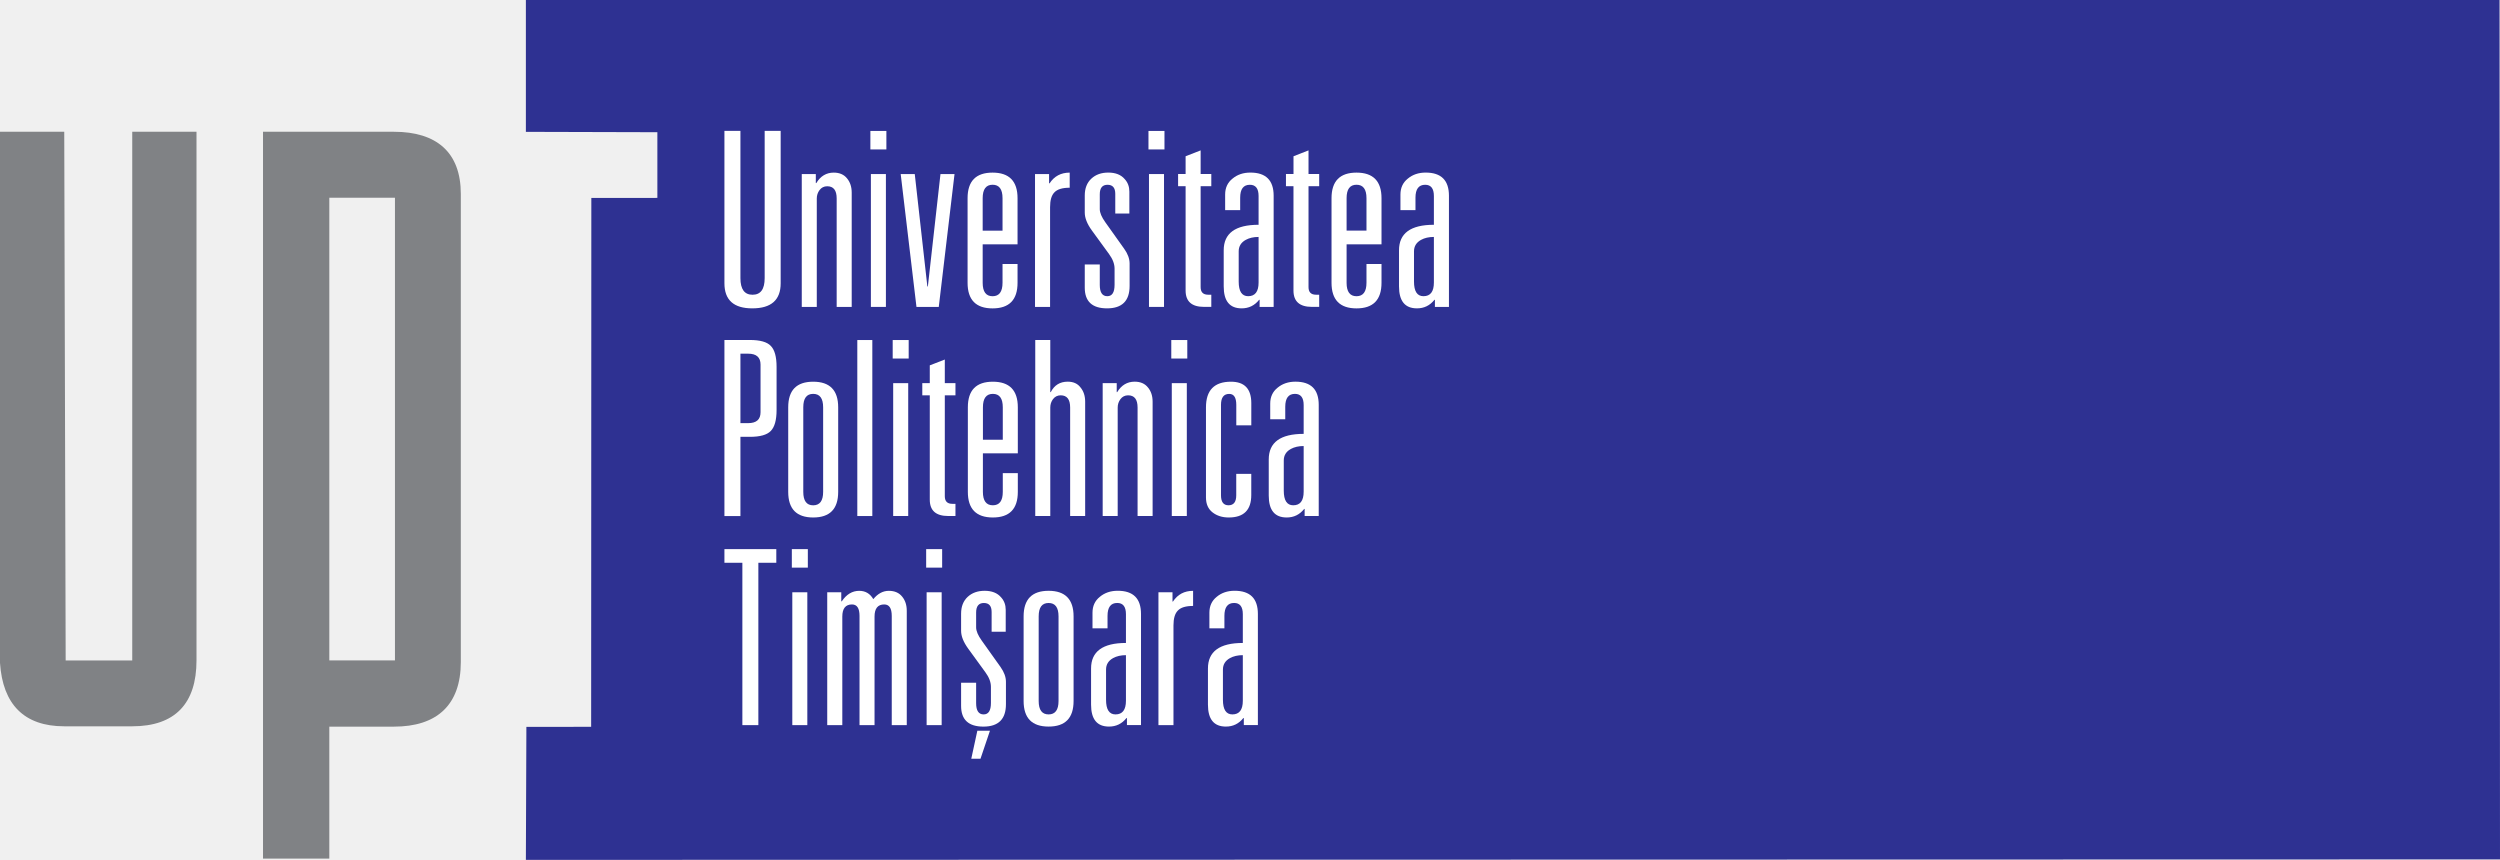
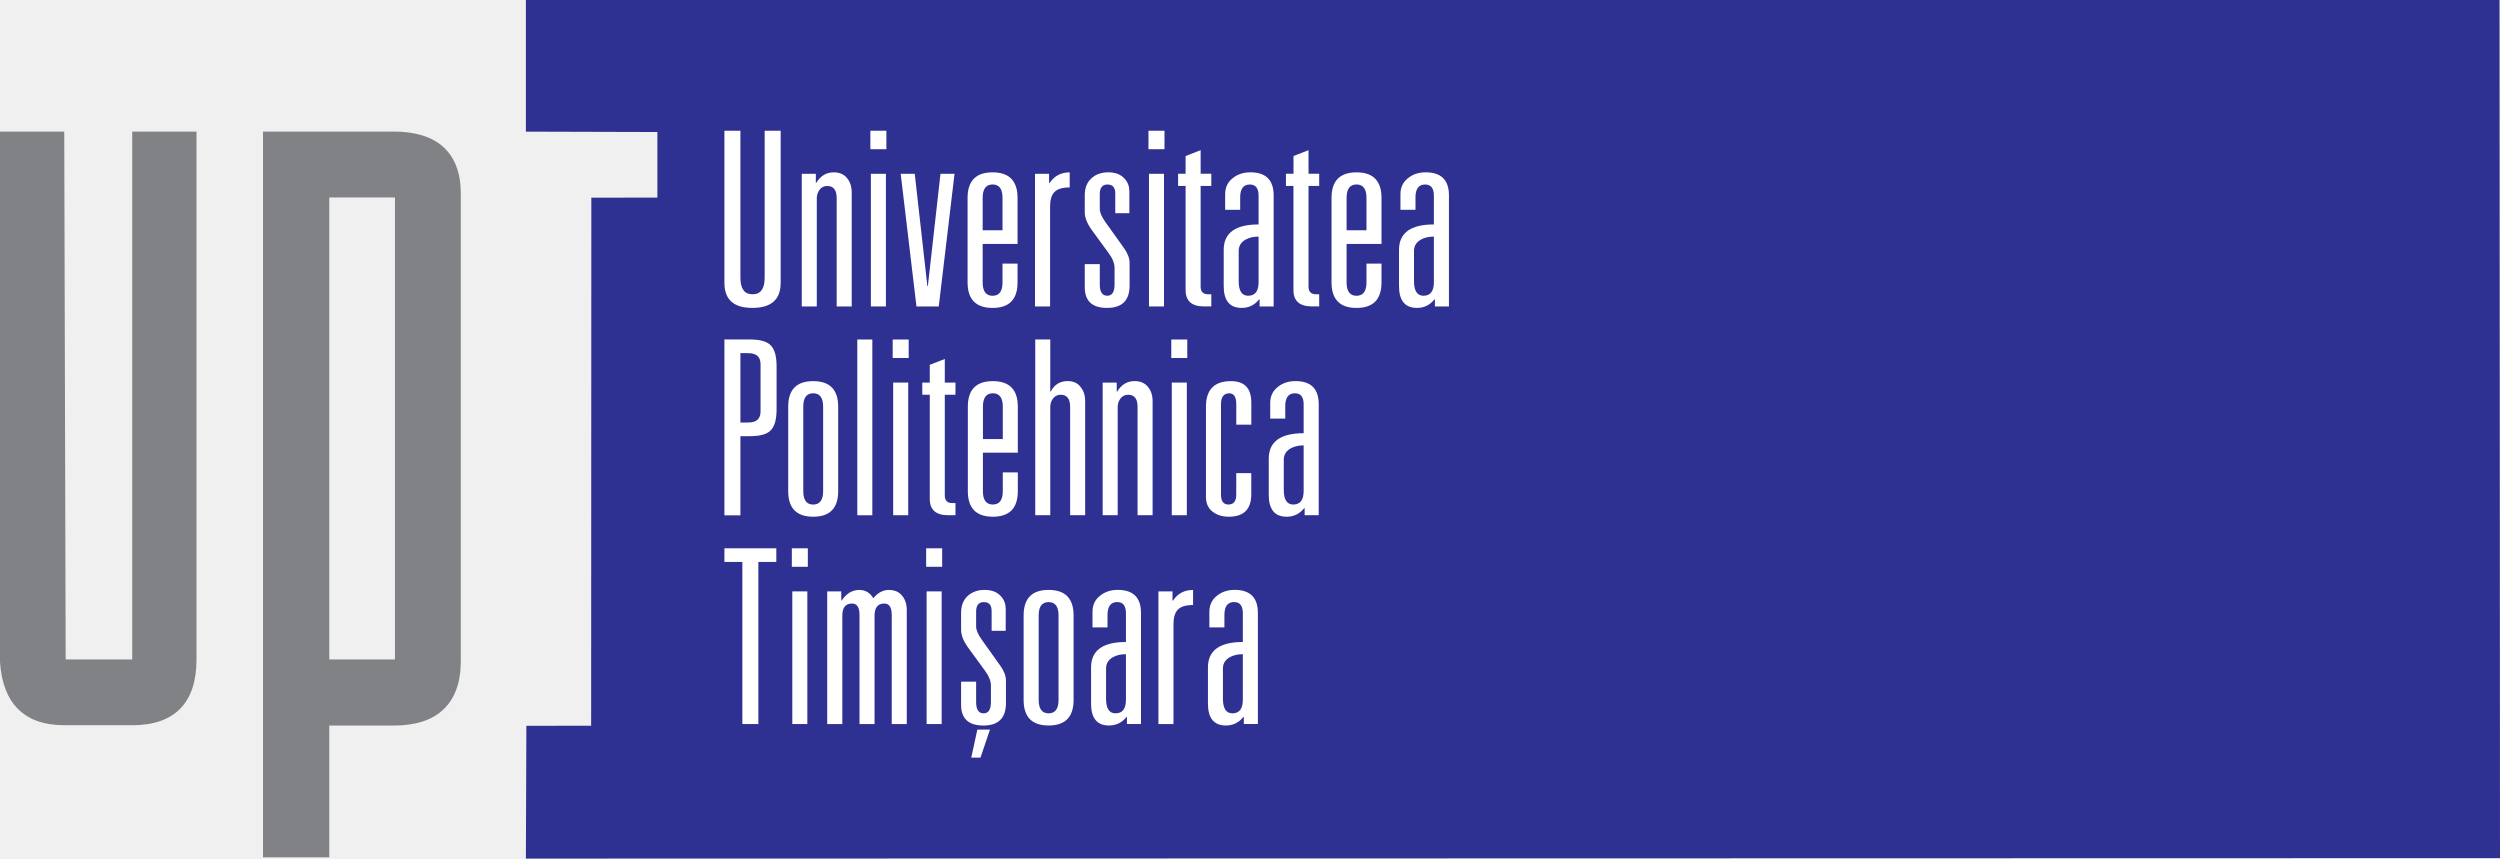
- <svg xmlns="http://www.w3.org/2000/svg" width="157" height="54" viewBox="0 0 157 54" fill="none">
-   <path fill-rule="evenodd" clip-rule="evenodd" d="M16.517 53.919V8.275H24.739C27.429 8.275 28.939 9.576 28.939 12.178V41.576C28.939 44.28 27.431 45.633 24.739 45.633H20.681V53.922H17.591L16.517 53.919ZM24.803 41.477V12.419H20.681V41.475H24.803V41.477Z" fill="#808285" />
-   <path fill-rule="evenodd" clip-rule="evenodd" d="M12.34 41.477C12.34 44.181 10.994 45.612 8.305 45.612H4.035C1.516 45.612 0.171 44.234 0 41.631V8.275H4.035L4.124 41.477H8.305V8.275H12.34V41.477Z" fill="#808285" />
-   <path d="M33.025 54L33.057 45.648L37.124 45.644L37.136 12.432L41.283 12.428V8.303L33.025 8.28V0H156.971L157 53.97L33.025 54Z" fill="#2E3192" />
-   <path fill-rule="evenodd" clip-rule="evenodd" d="M46.621 45.538V35.342H45.494V34.485H48.752V35.342H47.625V45.538H46.621Z" fill="white" />
-   <path fill-rule="evenodd" clip-rule="evenodd" d="M49.757 45.538V37.195H50.7V45.538H49.757ZM49.727 35.647V34.485H50.732V35.647H49.727Z" fill="white" />
-   <path fill-rule="evenodd" clip-rule="evenodd" d="M51.95 45.538V37.195H52.832V37.763H52.864C53.158 37.324 53.523 37.104 53.961 37.104C54.346 37.104 54.641 37.278 54.843 37.625C55.128 37.278 55.452 37.104 55.819 37.104C56.183 37.104 56.463 37.227 56.657 37.47C56.851 37.705 56.945 38.002 56.945 38.358V45.538H56.002V38.679C56.002 38.199 55.844 37.959 55.53 37.959C55.123 37.959 54.921 38.214 54.921 38.726V45.538H53.978V38.679C53.978 38.199 53.82 37.959 53.506 37.959C53.099 37.959 52.897 38.214 52.897 38.726V45.538H51.95Z" fill="white" />
-   <path fill-rule="evenodd" clip-rule="evenodd" d="M58.192 45.538V37.195H59.136V45.538H58.192ZM58.163 35.647V34.485H59.167V35.647H58.163Z" fill="white" />
-   <path fill-rule="evenodd" clip-rule="evenodd" d="M62.274 39.675V38.434C62.274 38.057 62.112 37.868 61.788 37.868C61.463 37.868 61.301 38.068 61.301 38.466V39.399C61.301 39.624 61.417 39.899 61.651 40.227L62.839 41.896C63.062 42.214 63.173 42.519 63.173 42.815V44.223C63.173 45.161 62.702 45.631 61.758 45.631C60.823 45.631 60.357 45.197 60.357 44.329V42.874H61.301V44.16C61.301 44.63 61.459 44.865 61.773 44.865C62.078 44.865 62.23 44.626 62.23 44.145V43.135C62.23 42.838 62.114 42.533 61.88 42.216L60.8 40.731C60.505 40.323 60.357 39.952 60.357 39.613V38.542C60.357 38.093 60.494 37.741 60.768 37.485C61.042 37.229 61.398 37.102 61.834 37.102C62.291 37.102 62.636 37.239 62.87 37.515C63.064 37.729 63.159 37.989 63.159 38.296V39.675H62.274ZM60.996 47.65L61.377 45.89H62.169L61.575 47.65H60.996Z" fill="white" />
-   <path fill-rule="evenodd" clip-rule="evenodd" d="M66.476 44.022V38.709C66.476 38.148 66.267 37.868 65.852 37.868C65.435 37.868 65.229 38.148 65.229 38.709V44.022C65.229 44.583 65.437 44.865 65.852 44.865C66.267 44.865 66.476 44.583 66.476 44.022ZM64.283 44.022V38.709C64.283 37.638 64.805 37.102 65.852 37.102C66.897 37.102 67.421 37.638 67.421 38.709V44.022C67.421 45.094 66.899 45.629 65.852 45.629C64.805 45.629 64.283 45.094 64.283 44.022Z" fill="white" />
-   <path fill-rule="evenodd" clip-rule="evenodd" d="M70.709 44.007V41.144C70.395 41.144 70.126 41.206 69.903 41.328C69.608 41.492 69.46 41.731 69.46 42.048V43.946C69.46 44.558 69.658 44.865 70.054 44.865C70.49 44.865 70.709 44.579 70.709 44.007ZM70.709 40.378V38.571C70.709 38.101 70.526 37.866 70.162 37.866C69.755 37.866 69.553 38.137 69.553 38.677V39.459H68.609V38.478C68.609 38.059 68.761 37.729 69.066 37.483C69.372 37.227 69.747 37.1 70.193 37.1C71.168 37.1 71.655 37.585 71.655 38.554V45.536H70.772V45.093H70.743C70.459 45.451 70.094 45.629 69.646 45.629C68.894 45.629 68.519 45.17 68.519 44.251V41.985C68.517 40.916 69.248 40.378 70.709 40.378Z" fill="white" />
-   <path fill-rule="evenodd" clip-rule="evenodd" d="M72.75 45.538V37.195H73.633V37.777H73.662C73.957 37.328 74.378 37.104 74.926 37.104V38.053C74.469 38.053 74.149 38.15 73.968 38.345C73.784 38.529 73.694 38.84 73.694 39.279V45.54H72.75V45.538Z" fill="white" />
-   <path fill-rule="evenodd" clip-rule="evenodd" d="M78.049 44.007V41.144C77.736 41.144 77.466 41.206 77.243 41.328C76.948 41.492 76.8 41.731 76.8 42.048V43.946C76.8 44.558 76.998 44.865 77.394 44.865C77.83 44.865 78.049 44.579 78.049 44.007ZM78.049 40.378V38.571C78.049 38.101 77.866 37.866 77.502 37.866C77.095 37.866 76.893 38.137 76.893 38.677V39.459H75.95V38.478C75.95 38.059 76.101 37.729 76.406 37.483C76.712 37.227 77.087 37.1 77.533 37.1C78.508 37.1 78.995 37.585 78.995 38.554V45.536H78.112V45.093H78.083C77.799 45.451 77.434 45.629 76.986 45.629C76.234 45.629 75.859 45.17 75.859 44.251V41.985C75.857 40.916 76.588 40.378 78.049 40.378Z" fill="white" />
-   <path fill-rule="evenodd" clip-rule="evenodd" d="M45.494 32.405V21.351H47.093C47.733 21.351 48.169 21.474 48.403 21.72C48.647 21.965 48.769 22.404 48.769 23.037V25.747C48.769 26.381 48.647 26.819 48.403 27.065C48.169 27.31 47.733 27.433 47.093 27.433H46.499V32.409H45.494V32.405ZM46.499 26.573H46.985C47.503 26.573 47.762 26.345 47.762 25.885V22.899C47.762 22.44 47.503 22.211 46.985 22.211H46.499V26.573Z" fill="white" />
-   <path fill-rule="evenodd" clip-rule="evenodd" d="M51.693 30.891V25.578C51.693 25.017 51.484 24.735 51.069 24.735C50.652 24.735 50.446 25.017 50.446 25.578V30.891C50.446 31.452 50.654 31.734 51.069 31.734C51.484 31.732 51.693 31.452 51.693 30.891ZM49.5 30.891V25.578C49.5 24.507 50.022 23.971 51.069 23.971C52.114 23.971 52.638 24.507 52.638 25.578V30.891C52.638 31.962 52.116 32.498 51.069 32.498C50.022 32.498 49.5 31.962 49.5 30.891Z" fill="white" />
-   <path d="M54.782 21.354H53.839V32.407H54.782V21.354Z" fill="white" />
-   <path fill-rule="evenodd" clip-rule="evenodd" d="M56.092 32.405V24.062H57.036V32.405H56.092ZM56.061 22.516V21.354H57.065V22.516H56.061Z" fill="white" />
-   <path fill-rule="evenodd" clip-rule="evenodd" d="M58.39 24.062V22.944L59.334 22.578V24.062H60.003V24.828H59.334V31.166C59.334 31.482 59.492 31.641 59.806 31.641H60.003V32.405H59.546C58.776 32.405 58.39 32.064 58.39 31.38V24.828H57.92V24.062H58.39Z" fill="white" />
-   <path fill-rule="evenodd" clip-rule="evenodd" d="M62.975 27.615V25.578C62.975 25.017 62.767 24.735 62.352 24.735C61.935 24.735 61.728 25.017 61.728 25.578V27.615H62.975ZM62.975 30.891V29.712H63.919V30.891C63.919 31.962 63.397 32.498 62.35 32.498C61.305 32.498 60.781 31.962 60.781 30.891V25.578C60.781 24.507 61.303 23.971 62.35 23.971C63.395 23.971 63.919 24.507 63.919 25.578V28.471H61.726V30.889C61.726 31.45 61.935 31.732 62.35 31.732C62.767 31.732 62.975 31.452 62.975 30.891Z" fill="white" />
-   <path fill-rule="evenodd" clip-rule="evenodd" d="M65.014 32.405V21.351H65.958V24.627H65.987C66.21 24.189 66.566 23.969 67.053 23.969C67.409 23.969 67.676 24.091 67.86 24.337C68.053 24.572 68.148 24.869 68.148 25.224V32.405H67.205V25.593C67.205 25.082 67.007 24.826 66.611 24.826C66.409 24.826 66.246 24.909 66.124 25.072C66.013 25.224 65.958 25.398 65.958 25.593V32.405H65.014Z" fill="white" />
-   <path fill-rule="evenodd" clip-rule="evenodd" d="M69.248 32.405V24.062H70.13V24.627H70.159C70.423 24.189 70.789 23.969 71.257 23.969C71.621 23.969 71.901 24.091 72.095 24.337C72.289 24.572 72.384 24.869 72.384 25.224V32.405H71.44V25.593C71.44 25.082 71.242 24.826 70.846 24.826C70.644 24.826 70.48 24.909 70.36 25.072C70.248 25.224 70.191 25.398 70.191 25.593V32.405H69.248Z" fill="white" />
-   <path fill-rule="evenodd" clip-rule="evenodd" d="M73.588 32.405V24.062H74.532V32.405H73.588ZM73.557 22.516V21.354H74.562V22.516H73.557Z" fill="white" />
-   <path fill-rule="evenodd" clip-rule="evenodd" d="M77.639 26.711V25.426C77.639 24.966 77.491 24.737 77.196 24.737C76.851 24.737 76.678 24.966 76.678 25.426V31.105C76.678 31.524 76.836 31.732 77.15 31.732C77.474 31.732 77.636 31.522 77.636 31.105V29.758H78.58V31.09C78.58 32.03 78.108 32.498 77.165 32.498C76.758 32.498 76.419 32.39 76.145 32.176C75.871 31.962 75.735 31.651 75.735 31.242V25.578C75.735 24.507 76.257 23.971 77.304 23.971C78.157 23.971 78.582 24.42 78.582 25.318V26.711H77.639Z" fill="white" />
-   <path fill-rule="evenodd" clip-rule="evenodd" d="M81.87 30.874V28.011C81.556 28.011 81.287 28.073 81.063 28.195C80.769 28.358 80.621 28.6 80.621 28.915V30.813C80.621 31.425 80.819 31.732 81.215 31.732C81.653 31.732 81.87 31.448 81.87 30.874ZM81.87 27.247V25.44C81.87 24.97 81.687 24.735 81.322 24.735C80.916 24.735 80.714 25.006 80.714 25.546V26.328H79.77V25.347C79.77 24.928 79.922 24.598 80.227 24.352C80.533 24.096 80.907 23.969 81.354 23.969C82.329 23.969 82.816 24.454 82.816 25.424V32.405H81.931V31.962H81.902C81.617 32.32 81.253 32.498 80.804 32.498C80.052 32.498 79.677 32.039 79.677 31.12V28.854C79.677 27.782 80.408 27.247 81.87 27.247Z" fill="white" />
-   <path fill-rule="evenodd" clip-rule="evenodd" d="M48.021 17.468V8.22H49.026V17.79C49.026 18.84 48.432 19.365 47.244 19.365C46.077 19.365 45.494 18.84 45.494 17.79V8.22H46.499V17.468C46.499 18.162 46.753 18.51 47.259 18.51C47.769 18.51 48.021 18.162 48.021 17.468Z" fill="white" />
-   <path fill-rule="evenodd" clip-rule="evenodd" d="M50.351 19.274V10.931H51.233V11.498H51.263C51.526 11.06 51.893 10.84 52.36 10.84C52.724 10.84 53.005 10.963 53.198 11.208C53.392 11.443 53.487 11.74 53.487 12.095V19.276H52.543V12.462C52.543 11.951 52.345 11.697 51.949 11.697C51.747 11.697 51.583 11.78 51.463 11.943C51.351 12.095 51.294 12.269 51.294 12.464V19.276H50.351V19.274Z" fill="white" />
-   <path fill-rule="evenodd" clip-rule="evenodd" d="M54.692 19.274V10.931H55.635V19.274H54.692ZM54.66 9.385V8.223H55.665V9.385H54.66Z" fill="white" />
-   <path fill-rule="evenodd" clip-rule="evenodd" d="M57.554 19.274L56.564 10.931H57.447L58.238 17.989H58.27L59.062 10.931H59.944L58.955 19.274H57.554Z" fill="white" />
-   <path fill-rule="evenodd" clip-rule="evenodd" d="M62.959 14.482V12.445C62.959 11.884 62.75 11.602 62.335 11.602C61.92 11.602 61.712 11.886 61.712 12.447V14.484H62.959V14.482ZM62.959 17.758V16.581H63.902V17.76C63.902 18.831 63.38 19.367 62.333 19.367C61.288 19.367 60.764 18.831 60.764 17.76V12.447C60.764 11.376 61.286 10.84 62.333 10.84C63.378 10.84 63.902 11.376 63.902 12.447V15.342H61.712V17.76C61.712 18.321 61.92 18.603 62.335 18.603C62.75 18.603 62.959 18.319 62.959 17.758Z" fill="white" />
-   <path fill-rule="evenodd" clip-rule="evenodd" d="M64.999 19.274V10.931H65.882V11.513H65.913C66.208 11.064 66.629 10.84 67.177 10.84V11.789C66.72 11.789 66.4 11.886 66.219 12.079C66.035 12.263 65.945 12.574 65.945 13.012V19.274H64.999Z" fill="white" />
-   <path fill-rule="evenodd" clip-rule="evenodd" d="M70.039 13.411V12.172C70.039 11.795 69.877 11.604 69.553 11.604C69.229 11.604 69.066 11.803 69.066 12.201V13.135C69.066 13.36 69.182 13.635 69.416 13.961L70.604 15.63C70.827 15.945 70.939 16.252 70.939 16.549V17.957C70.939 18.895 70.467 19.365 69.523 19.365C68.59 19.365 68.123 18.931 68.123 18.065V16.61H69.066V17.895C69.066 18.366 69.224 18.601 69.538 18.601C69.844 18.601 69.995 18.361 69.995 17.881V16.871C69.995 16.574 69.879 16.269 69.646 15.952L68.565 14.467C68.27 14.059 68.123 13.686 68.123 13.349V12.278C68.123 11.829 68.26 11.477 68.534 11.221C68.807 10.965 69.163 10.838 69.599 10.838C70.056 10.838 70.402 10.975 70.635 11.251C70.829 11.464 70.924 11.725 70.924 12.032V13.411H70.039Z" fill="white" />
-   <path fill-rule="evenodd" clip-rule="evenodd" d="M72.156 19.274V10.931H73.1V19.274H72.156ZM72.124 9.385V8.223H73.129V9.385H72.124Z" fill="white" />
-   <path fill-rule="evenodd" clip-rule="evenodd" d="M74.456 10.931V9.813L75.4 9.444V10.929H76.07V11.695H75.4V18.033C75.4 18.349 75.558 18.508 75.871 18.508H76.07V19.272H75.612C74.842 19.272 74.456 18.931 74.456 18.247V11.695H73.984V10.929H74.456V10.931Z" fill="white" />
-   <path fill-rule="evenodd" clip-rule="evenodd" d="M79.039 17.743V14.88C78.725 14.88 78.456 14.941 78.233 15.064C77.938 15.227 77.79 15.467 77.79 15.784V17.682C77.79 18.294 77.988 18.601 78.384 18.601C78.82 18.601 79.039 18.315 79.039 17.743ZM79.039 14.116V12.309C79.039 11.839 78.856 11.604 78.492 11.604C78.085 11.604 77.883 11.875 77.883 12.415V13.197H76.939V12.216C76.939 11.797 77.091 11.467 77.397 11.221C77.702 10.965 78.077 10.838 78.523 10.838C79.499 10.838 79.985 11.323 79.985 12.293V19.274H79.103V18.829H79.073C78.789 19.187 78.422 19.365 77.976 19.365C77.224 19.365 76.849 18.906 76.849 17.987V15.721C76.847 14.651 77.578 14.116 79.039 14.116Z" fill="white" />
-   <path fill-rule="evenodd" clip-rule="evenodd" d="M81.232 10.931V9.813L82.175 9.444V10.929H82.845V11.695H82.175V18.033C82.175 18.349 82.333 18.508 82.647 18.508H82.845V19.272H82.388C81.617 19.272 81.23 18.931 81.23 18.247V11.695H80.758V10.929H81.232V10.931Z" fill="white" />
-   <path fill-rule="evenodd" clip-rule="evenodd" d="M85.815 14.482V12.445C85.815 11.884 85.606 11.602 85.189 11.602C84.772 11.602 84.566 11.884 84.566 12.445V14.482H85.815ZM85.815 17.758V16.581H86.759V17.76C86.759 18.831 86.236 19.367 85.189 19.367C84.145 19.367 83.62 18.831 83.62 17.76V12.447C83.62 11.376 84.143 10.84 85.189 10.84C86.234 10.84 86.759 11.376 86.759 12.447V15.342H84.566V17.76C84.566 18.321 84.775 18.603 85.189 18.603C85.606 18.601 85.815 18.319 85.815 17.758Z" fill="white" />
-   <path fill-rule="evenodd" clip-rule="evenodd" d="M90.048 17.743V14.88C89.732 14.88 89.465 14.941 89.242 15.064C88.947 15.227 88.799 15.467 88.799 15.784V17.682C88.799 18.294 88.997 18.601 89.393 18.601C89.829 18.601 90.048 18.315 90.048 17.743ZM90.048 14.116V12.309C90.048 11.839 89.865 11.604 89.501 11.604C89.094 11.604 88.892 11.875 88.892 12.415V13.197H87.948V12.216C87.948 11.797 88.1 11.467 88.406 11.221C88.711 10.965 89.086 10.838 89.532 10.838C90.507 10.838 90.994 11.323 90.994 12.293V19.274H90.112V18.829H90.082C89.798 19.187 89.433 19.365 88.985 19.365C88.233 19.365 87.858 18.906 87.858 17.987V15.721C87.856 14.651 88.587 14.116 90.048 14.116Z" fill="white" />
+ <svg xmlns="http://www.w3.org/2000/svg" width="198" height="68" viewBox="0 0 198 68" fill="none">
+   <path fill-rule="evenodd" clip-rule="evenodd" d="M20.83 67.899V10.421H31.2C34.592 10.421 36.496 12.058 36.496 15.335V52.355C36.496 55.761 34.595 57.464 31.2 57.464H26.081V67.901H22.185L20.83 67.899ZM31.28 52.23V15.639H26.081V52.227H31.28V52.23Z" fill="#808285" />
+   <path fill-rule="evenodd" clip-rule="evenodd" d="M15.563 52.23C15.563 55.635 13.866 57.438 10.473 57.438H5.089C1.912 57.438 0.215 55.702 0 52.425V10.421H5.089L5.201 52.23H10.473V10.421H15.563V52.23Z" fill="#808285" />
+   <path d="M41.65 68L41.689 57.483L46.819 57.478L46.834 15.655L52.065 15.65V10.456L41.65 10.426V0H197.963L198 67.963L41.65 68Z" fill="#2E3192" />
+   <path fill-rule="evenodd" clip-rule="evenodd" d="M58.795 57.344V44.505H57.374V43.425H61.484V44.505H60.062V57.344H58.795Z" fill="white" />
+   <path fill-rule="evenodd" clip-rule="evenodd" d="M62.751 57.344V46.838H63.941V57.344H62.751ZM62.713 44.889V43.425H63.98V44.889H62.713Z" fill="white" />
+   <path fill-rule="evenodd" clip-rule="evenodd" d="M65.516 57.344V46.838H66.629V47.553H66.668C67.04 47.001 67.5 46.724 68.052 46.724C68.538 46.724 68.91 46.942 69.165 47.38C69.524 46.942 69.933 46.724 70.395 46.724C70.855 46.724 71.208 46.878 71.452 47.185C71.697 47.481 71.816 47.854 71.816 48.302V57.344H70.626V48.707C70.626 48.102 70.427 47.801 70.031 47.801C69.519 47.801 69.264 48.121 69.264 48.766V57.344H68.074V48.707C68.074 48.102 67.874 47.801 67.479 47.801C66.966 47.801 66.711 48.121 66.711 48.766V57.344H65.516Z" fill="white" />
+   <path fill-rule="evenodd" clip-rule="evenodd" d="M73.389 57.344V46.838H74.579V57.344H73.389ZM73.352 44.889V43.425H74.619V44.889H73.352Z" fill="white" />
+   <path fill-rule="evenodd" clip-rule="evenodd" d="M78.537 49.961V48.398C78.537 47.923 78.332 47.686 77.923 47.686C77.514 47.686 77.309 47.937 77.309 48.438V49.614C77.309 49.897 77.455 50.243 77.75 50.657L79.248 52.758C79.53 53.158 79.671 53.542 79.671 53.915V55.688C79.671 56.87 79.076 57.462 77.886 57.462C76.706 57.462 76.119 56.915 76.119 55.822V53.99H77.309V55.608C77.309 56.2 77.508 56.496 77.904 56.496C78.29 56.496 78.481 56.195 78.481 55.59V54.318C78.481 53.945 78.335 53.561 78.04 53.161L76.677 51.291C76.305 50.777 76.119 50.31 76.119 49.883V48.534C76.119 47.969 76.292 47.526 76.637 47.203C76.983 46.881 77.431 46.721 77.981 46.721C78.558 46.721 78.993 46.894 79.288 47.241C79.533 47.51 79.652 47.838 79.652 48.225V49.961H78.537ZM76.924 60.003L77.405 57.787H78.404L77.655 60.003H76.924Z" fill="white" />
+   <path fill-rule="evenodd" clip-rule="evenodd" d="M83.836 55.435V48.745C83.836 48.038 83.573 47.686 83.049 47.686C82.523 47.686 82.263 48.038 82.263 48.745V55.435C82.263 56.142 82.526 56.496 83.049 56.496C83.573 56.496 83.836 56.142 83.836 55.435ZM81.071 55.435V48.745C81.071 47.395 81.729 46.721 83.049 46.721C84.367 46.721 85.028 47.395 85.028 48.745V55.435C85.028 56.785 84.37 57.459 83.049 57.459C81.729 57.459 81.071 56.785 81.071 55.435Z" fill="white" />
+   <path fill-rule="evenodd" clip-rule="evenodd" d="M89.175 55.416V51.811C88.779 51.811 88.439 51.889 88.157 52.043C87.785 52.249 87.6 52.55 87.6 52.95V55.339C87.6 56.11 87.849 56.496 88.349 56.496C88.898 56.496 89.175 56.136 89.175 55.416ZM89.175 50.846V48.572C89.175 47.98 88.944 47.684 88.484 47.684C87.971 47.684 87.716 48.025 87.716 48.705V49.689H86.526V48.454C86.526 47.926 86.718 47.51 87.103 47.201C87.488 46.878 87.961 46.718 88.524 46.718C89.754 46.718 90.367 47.329 90.367 48.55V57.342H89.254V56.785H89.217C88.859 57.235 88.399 57.459 87.833 57.459C86.885 57.459 86.412 56.88 86.412 55.723V52.87C86.409 51.523 87.331 50.846 89.175 50.846Z" fill="white" />
+   <path fill-rule="evenodd" clip-rule="evenodd" d="M91.749 57.344V46.838H92.862V47.572H92.899C93.27 47.006 93.802 46.724 94.492 46.724V47.918C93.916 47.918 93.512 48.041 93.284 48.286C93.053 48.518 92.939 48.91 92.939 49.462V57.347H91.749V57.344Z" fill="white" />
+   <path fill-rule="evenodd" clip-rule="evenodd" d="M98.432 55.416V51.811C98.036 51.811 97.696 51.889 97.414 52.043C97.042 52.249 96.856 52.55 96.856 52.95V55.339C96.856 56.11 97.106 56.496 97.606 56.496C98.155 56.496 98.432 56.136 98.432 55.416ZM98.432 50.846V48.572C98.432 47.98 98.201 47.684 97.741 47.684C97.228 47.684 96.973 48.025 96.973 48.705V49.689H95.783V48.454C95.783 47.926 95.975 47.51 96.36 47.201C96.745 46.878 97.218 46.718 97.781 46.718C99.011 46.718 99.624 47.329 99.624 48.55V57.342H98.511V56.785H98.474C98.115 57.235 97.656 57.459 97.09 57.459C96.142 57.459 95.669 56.88 95.669 55.723V52.87C95.666 51.523 96.588 50.846 98.432 50.846Z" fill="white" />
+   <path fill-rule="evenodd" clip-rule="evenodd" d="M57.374 40.806V26.887H59.391C60.198 26.887 60.748 27.042 61.043 27.351C61.351 27.66 61.505 28.212 61.505 29.009V32.423C61.505 33.22 61.351 33.772 61.043 34.081C60.748 34.391 60.198 34.545 59.391 34.545H58.641V40.812H57.374V40.806ZM58.641 33.463H59.255C59.908 33.463 60.235 33.175 60.235 32.596V28.836C60.235 28.258 59.908 27.97 59.255 27.97H58.641V33.463Z" fill="white" />
+   <path fill-rule="evenodd" clip-rule="evenodd" d="M65.192 38.9V32.209C65.192 31.503 64.929 31.148 64.405 31.148C63.88 31.148 63.619 31.503 63.619 32.209V38.9C63.619 39.606 63.882 39.961 64.405 39.961C64.929 39.958 65.192 39.606 65.192 38.9ZM62.426 38.9V32.209C62.426 30.86 63.085 30.186 64.405 30.186C65.723 30.186 66.384 30.86 66.384 32.209V38.9C66.384 40.249 65.725 40.924 64.405 40.924C63.085 40.924 62.426 40.249 62.426 38.9Z" fill="white" />
+   <path d="M69.088 26.89H67.898V40.809H69.088V26.89Z" fill="white" />
+   <path fill-rule="evenodd" clip-rule="evenodd" d="M70.74 40.806V30.3H71.93V40.806H70.74ZM70.701 28.354V26.89H71.968V28.354H70.701Z" fill="white" />
+   <path fill-rule="evenodd" clip-rule="evenodd" d="M73.638 30.3V28.892L74.828 28.431V30.3H75.673V31.265H74.828V39.246C74.828 39.644 75.028 39.844 75.423 39.844H75.673V40.806H75.097C74.124 40.806 73.638 40.377 73.638 39.516V31.265H73.046V30.3H73.638Z" fill="white" />
+   <path fill-rule="evenodd" clip-rule="evenodd" d="M79.421 34.775V32.209C79.421 31.503 79.158 31.148 78.635 31.148C78.109 31.148 77.849 31.503 77.849 32.209V34.775H79.421ZM79.421 38.9V37.414H80.611V38.9C80.611 40.249 79.952 40.924 78.632 40.924C77.315 40.924 76.653 40.249 76.653 38.9V32.209C76.653 30.86 77.312 30.186 78.632 30.186C79.95 30.186 80.611 30.86 80.611 32.209V35.852H77.846V38.897C77.846 39.604 78.109 39.958 78.632 39.958C79.158 39.958 79.421 39.606 79.421 38.9Z" fill="white" />
+   <path fill-rule="evenodd" clip-rule="evenodd" d="M81.992 40.806V26.887H83.182V31.012H83.219C83.501 30.46 83.95 30.183 84.564 30.183C85.012 30.183 85.35 30.337 85.581 30.647C85.825 30.943 85.945 31.316 85.945 31.764V40.806H84.755V32.228C84.755 31.585 84.505 31.263 84.006 31.263C83.751 31.263 83.546 31.367 83.392 31.572C83.251 31.764 83.182 31.983 83.182 32.228V40.806H81.992Z" fill="white" />
+   <path fill-rule="evenodd" clip-rule="evenodd" d="M87.331 40.806V30.3H88.444V31.012H88.481C88.813 30.46 89.276 30.183 89.865 30.183C90.325 30.183 90.678 30.337 90.922 30.647C91.167 30.943 91.286 31.316 91.286 31.764V40.806H90.096V32.228C90.096 31.585 89.847 31.263 89.347 31.263C89.092 31.263 88.885 31.367 88.734 31.572C88.593 31.764 88.521 31.983 88.521 32.228V40.806H87.331Z" fill="white" />
+   <path fill-rule="evenodd" clip-rule="evenodd" d="M92.806 40.806V30.3H93.996V40.806H92.806ZM92.766 28.354V26.89H94.033V28.354H92.766Z" fill="white" />
+   <path fill-rule="evenodd" clip-rule="evenodd" d="M97.914 33.636V32.017C97.914 31.439 97.728 31.151 97.356 31.151C96.92 31.151 96.702 31.439 96.702 32.017V39.169C96.702 39.697 96.902 39.958 97.297 39.958C97.706 39.958 97.911 39.694 97.911 39.169V37.473H99.101V39.151C99.101 40.334 98.506 40.924 97.316 40.924C96.803 40.924 96.376 40.788 96.03 40.518C95.685 40.249 95.512 39.857 95.512 39.343V32.209C95.512 30.86 96.171 30.186 97.491 30.186C98.567 30.186 99.104 30.751 99.104 31.881V33.636H97.914Z" fill="white" />
+   <path fill-rule="evenodd" clip-rule="evenodd" d="M103.25 38.879V35.273C102.854 35.273 102.514 35.351 102.233 35.505C101.861 35.711 101.675 36.015 101.675 36.412V38.801C101.675 39.572 101.925 39.959 102.424 39.959C102.976 39.959 103.25 39.601 103.25 38.879ZM103.25 34.311V32.036C103.25 31.444 103.019 31.148 102.559 31.148C102.047 31.148 101.792 31.489 101.792 32.169V33.153H100.602V31.919C100.602 31.391 100.793 30.975 101.178 30.666C101.563 30.343 102.036 30.183 102.599 30.183C103.829 30.183 104.443 30.794 104.443 32.015V40.806H103.327V40.249H103.29C102.931 40.7 102.472 40.924 101.906 40.924C100.958 40.924 100.485 40.345 100.485 39.188V36.335C100.485 34.985 101.407 34.311 103.25 34.311Z" fill="white" />
+   <path fill-rule="evenodd" clip-rule="evenodd" d="M60.562 21.997V10.352H61.829V22.402C61.829 23.724 61.08 24.386 59.582 24.386C58.11 24.386 57.374 23.724 57.374 22.402V10.352H58.641V21.997C58.641 22.871 58.963 23.308 59.6 23.308C60.243 23.308 60.562 22.871 60.562 21.997Z" fill="white" />
+   <path fill-rule="evenodd" clip-rule="evenodd" d="M63.5 24.271V13.765H64.613V14.479H64.65C64.982 13.928 65.444 13.65 66.034 13.65C66.493 13.65 66.847 13.805 67.091 14.114C67.335 14.41 67.455 14.783 67.455 15.231V24.274H66.265V15.693C66.265 15.05 66.015 14.73 65.516 14.73C65.261 14.73 65.053 14.834 64.902 15.039C64.761 15.231 64.69 15.45 64.69 15.695V24.274H63.5V24.271Z" fill="white" />
+   <path fill-rule="evenodd" clip-rule="evenodd" d="M68.974 24.271V13.765H70.164V24.271H68.974ZM68.934 11.818V10.354H70.201V11.818H68.934Z" fill="white" />
+   <path fill-rule="evenodd" clip-rule="evenodd" d="M72.584 24.271L71.335 13.765H72.448L73.447 22.652H73.487L74.486 13.765H75.599L74.35 24.271H72.584Z" fill="white" />
+   <path fill-rule="evenodd" clip-rule="evenodd" d="M79.4 18.237V15.671C79.4 14.965 79.137 14.61 78.614 14.61C78.09 14.61 77.827 14.967 77.827 15.674V18.239H79.4V18.237ZM79.4 22.362V20.879H80.59V22.364C80.59 23.714 79.931 24.388 78.611 24.388C77.293 24.388 76.632 23.714 76.632 22.364V15.674C76.632 14.325 77.291 13.65 78.611 13.65C79.928 13.65 80.59 14.325 80.59 15.674V19.319H77.827V22.364C77.827 23.071 78.09 23.426 78.614 23.426C79.137 23.426 79.4 23.068 79.4 22.362Z" fill="white" />
+   <path fill-rule="evenodd" clip-rule="evenodd" d="M81.974 24.271V13.765H83.087V14.498H83.126C83.498 13.933 84.03 13.65 84.72 13.65V14.845C84.144 14.845 83.74 14.967 83.512 15.21C83.281 15.442 83.166 15.834 83.166 16.386V24.271H81.974Z" fill="white" />
+   <path fill-rule="evenodd" clip-rule="evenodd" d="M88.33 16.887V15.328C88.33 14.853 88.126 14.613 87.716 14.613C87.307 14.613 87.103 14.864 87.103 15.365V16.541C87.103 16.823 87.249 17.17 87.544 17.581L89.042 19.682C89.323 20.079 89.464 20.466 89.464 20.839V22.613C89.464 23.794 88.869 24.386 87.679 24.386C86.502 24.386 85.913 23.839 85.913 22.748V20.917H87.103V22.535C87.103 23.127 87.302 23.423 87.698 23.423C88.083 23.423 88.274 23.122 88.274 22.517V21.245C88.274 20.871 88.128 20.487 87.833 20.087L86.471 18.218C86.099 17.703 85.913 17.234 85.913 16.81V15.461C85.913 14.896 86.085 14.453 86.431 14.13C86.776 13.807 87.225 13.648 87.775 13.648C88.351 13.648 88.787 13.821 89.082 14.168C89.326 14.437 89.446 14.765 89.446 15.152V16.887H88.33Z" fill="white" />
+   <path fill-rule="evenodd" clip-rule="evenodd" d="M90.999 24.271V13.765H92.189V24.271H90.999ZM90.96 11.818V10.354H92.227V11.818H90.96Z" fill="white" />
+   <path fill-rule="evenodd" clip-rule="evenodd" d="M93.9 13.765V12.357L95.09 11.893V13.762H95.935V14.727H95.09V22.709C95.09 23.106 95.289 23.306 95.685 23.306H95.935V24.268H95.358C94.386 24.268 93.9 23.839 93.9 22.978V14.727H93.305V13.762H93.9V13.765Z" fill="white" />
+   <path fill-rule="evenodd" clip-rule="evenodd" d="M99.68 22.343V18.738C99.284 18.738 98.944 18.815 98.663 18.97C98.291 19.175 98.105 19.477 98.105 19.877V22.266C98.105 23.037 98.355 23.423 98.854 23.423C99.404 23.423 99.68 23.063 99.68 22.343ZM99.68 17.775V15.501C99.68 14.909 99.449 14.613 98.989 14.613C98.477 14.613 98.222 14.954 98.222 15.634V16.618H97.032V15.383C97.032 14.855 97.223 14.44 97.608 14.13C97.993 13.807 98.466 13.648 99.029 13.648C100.259 13.648 100.873 14.258 100.873 15.479V24.271H99.76V23.711H99.722C99.364 24.162 98.902 24.386 98.339 24.386C97.39 24.386 96.918 23.807 96.918 22.65V19.797C96.915 18.45 97.837 17.775 99.68 17.775Z" fill="white" />
+   <path fill-rule="evenodd" clip-rule="evenodd" d="M102.445 13.765V12.357L103.635 11.893V13.762H104.48V14.727H103.635V22.709C103.635 23.106 103.834 23.306 104.23 23.306H104.48V24.268H103.903C102.931 24.268 102.442 23.839 102.442 22.978V14.727H101.847V13.762H102.445V13.765Z" fill="white" />
+   <path fill-rule="evenodd" clip-rule="evenodd" d="M108.225 18.237V15.671C108.225 14.965 107.962 14.61 107.436 14.61C106.91 14.61 106.65 14.965 106.65 15.671V18.237H108.225ZM108.225 22.362V20.879H109.415V22.364C109.415 23.714 108.756 24.388 107.436 24.388C106.119 24.388 105.457 23.714 105.457 22.364V15.674C105.457 14.325 106.116 13.65 107.436 13.65C108.754 13.65 109.415 14.325 109.415 15.674V19.319H106.65V22.364C106.65 23.071 106.913 23.426 107.436 23.426C107.962 23.423 108.225 23.068 108.225 22.362Z" fill="white" />
+   <path fill-rule="evenodd" clip-rule="evenodd" d="M113.564 22.343V18.738C113.166 18.738 112.828 18.815 112.547 18.97C112.175 19.175 111.989 19.477 111.989 19.877V22.266C111.989 23.037 112.239 23.423 112.738 23.423C113.288 23.423 113.564 23.063 113.564 22.343ZM113.564 17.775V15.501C113.564 14.909 113.333 14.613 112.873 14.613C112.361 14.613 112.106 14.954 112.106 15.634V16.618H110.916V15.383C110.916 14.855 111.107 14.44 111.492 14.13C111.877 13.807 112.35 13.648 112.913 13.648C114.143 13.648 114.757 14.258 114.757 15.479V24.271H113.644V23.711H113.607C113.248 24.162 112.788 24.386 112.223 24.386C111.274 24.386 110.802 23.807 110.802 22.65V19.797C110.799 18.45 111.721 17.775 113.564 17.775Z" fill="white" />
</svg>
